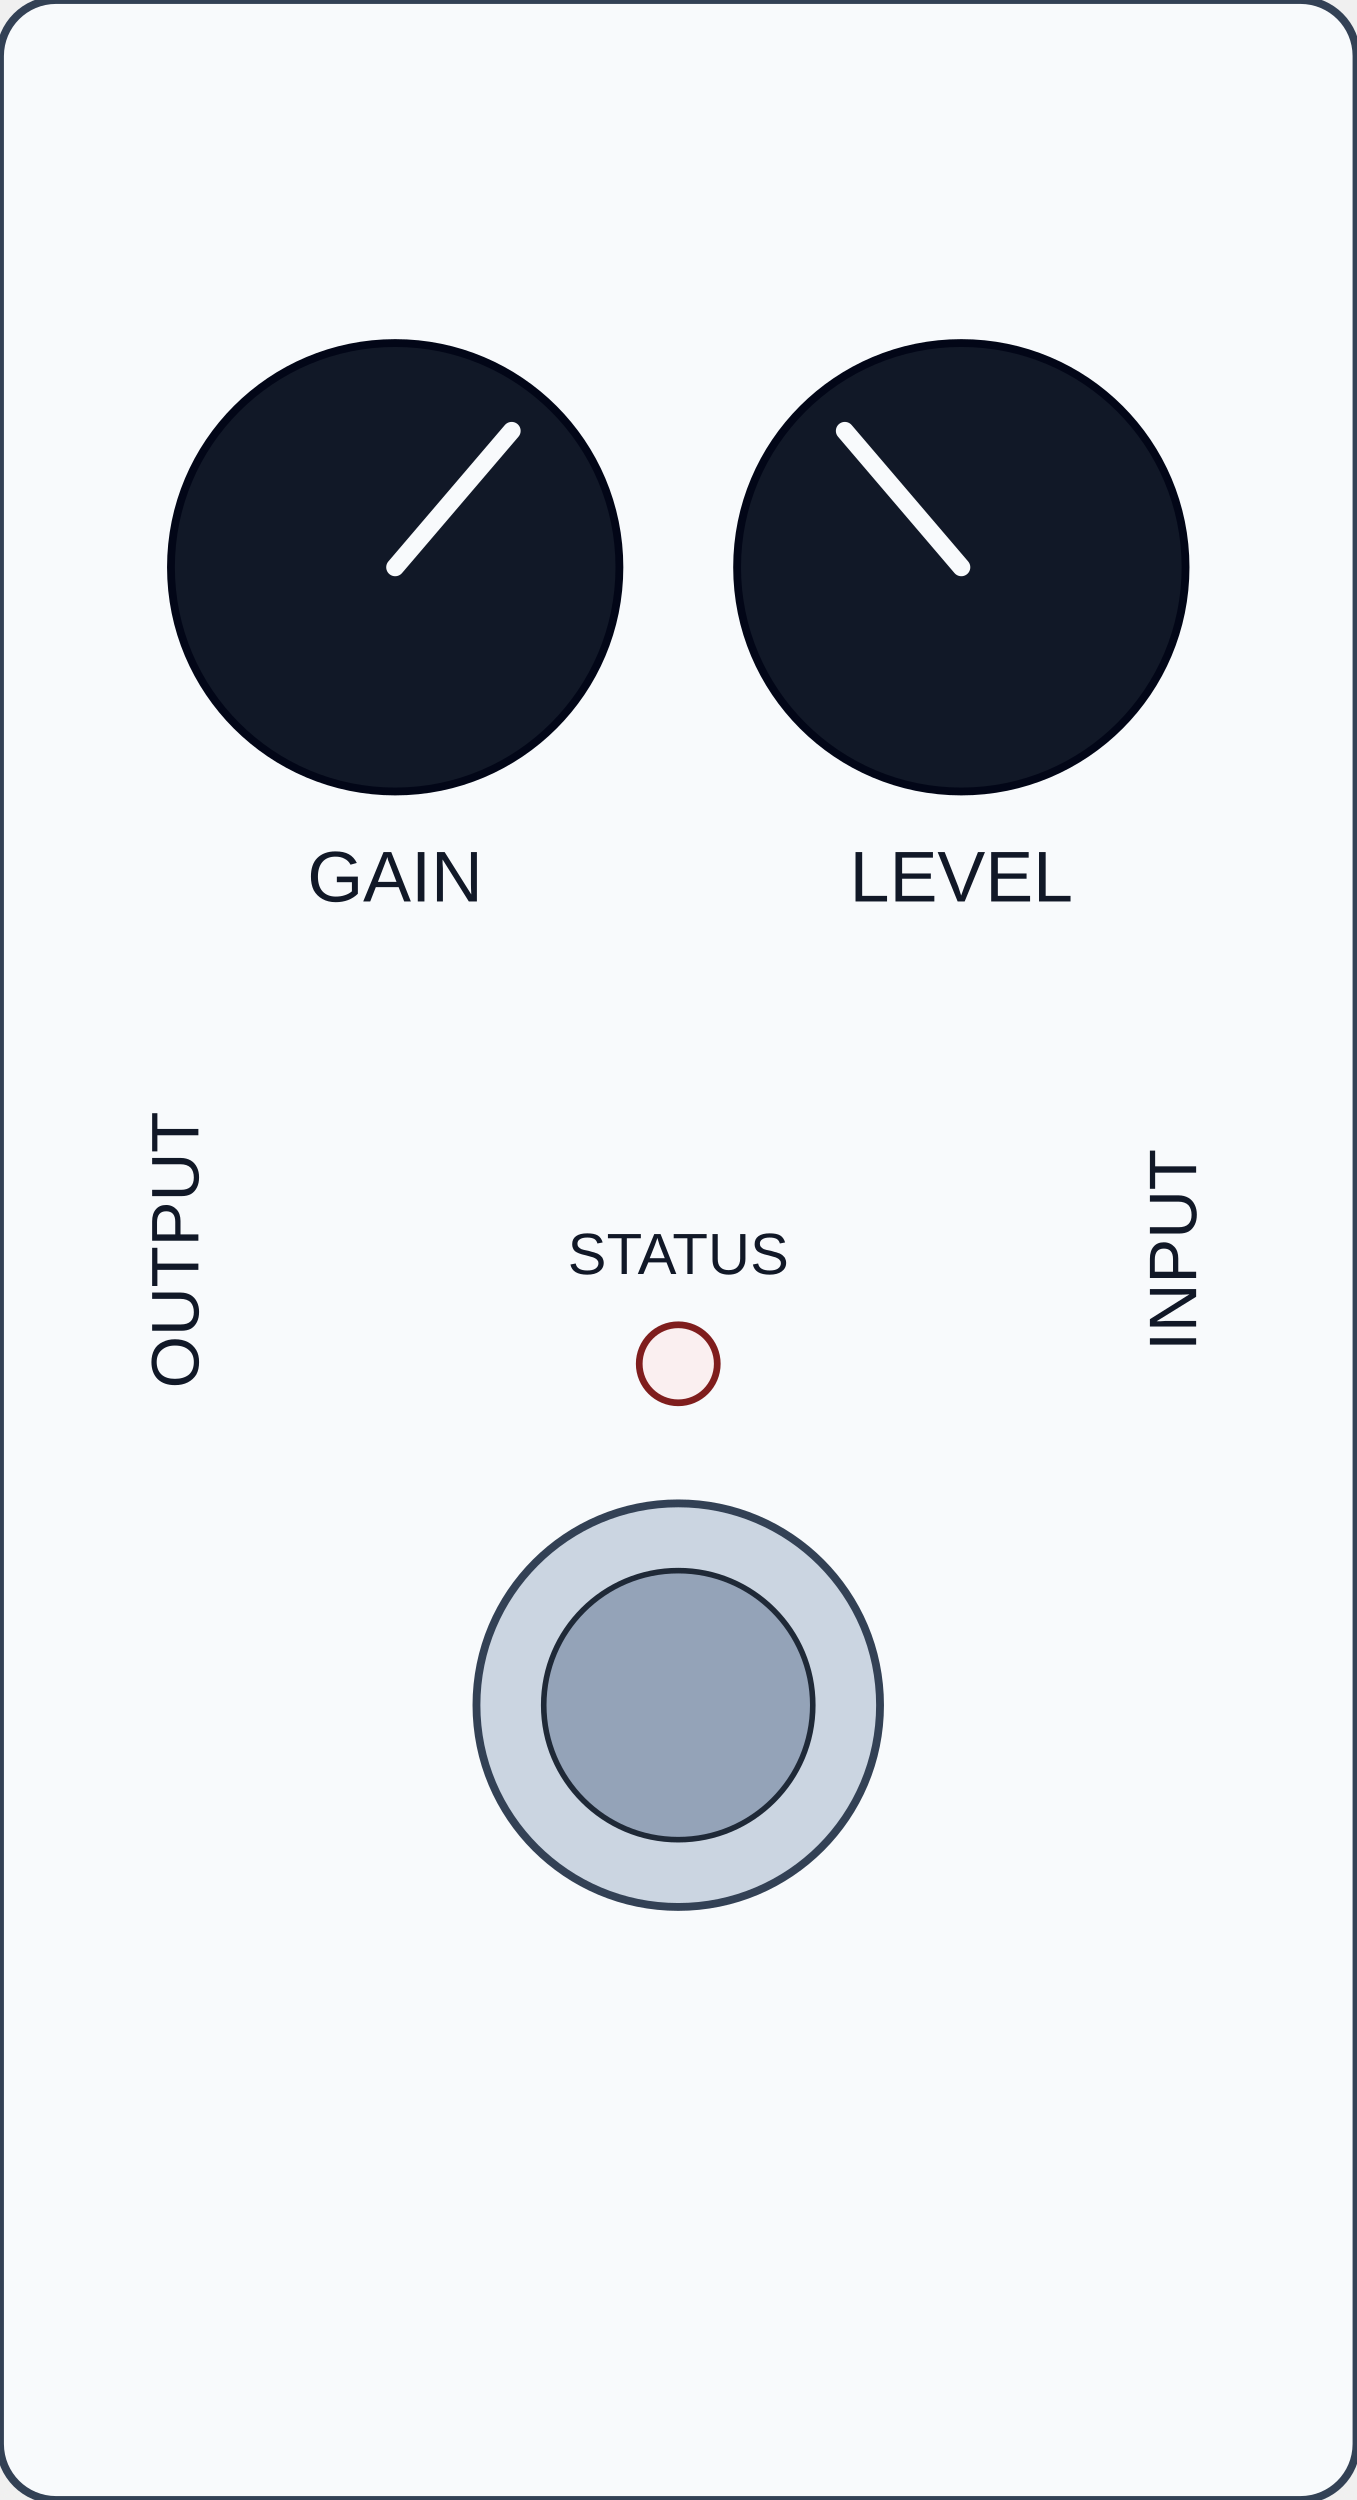
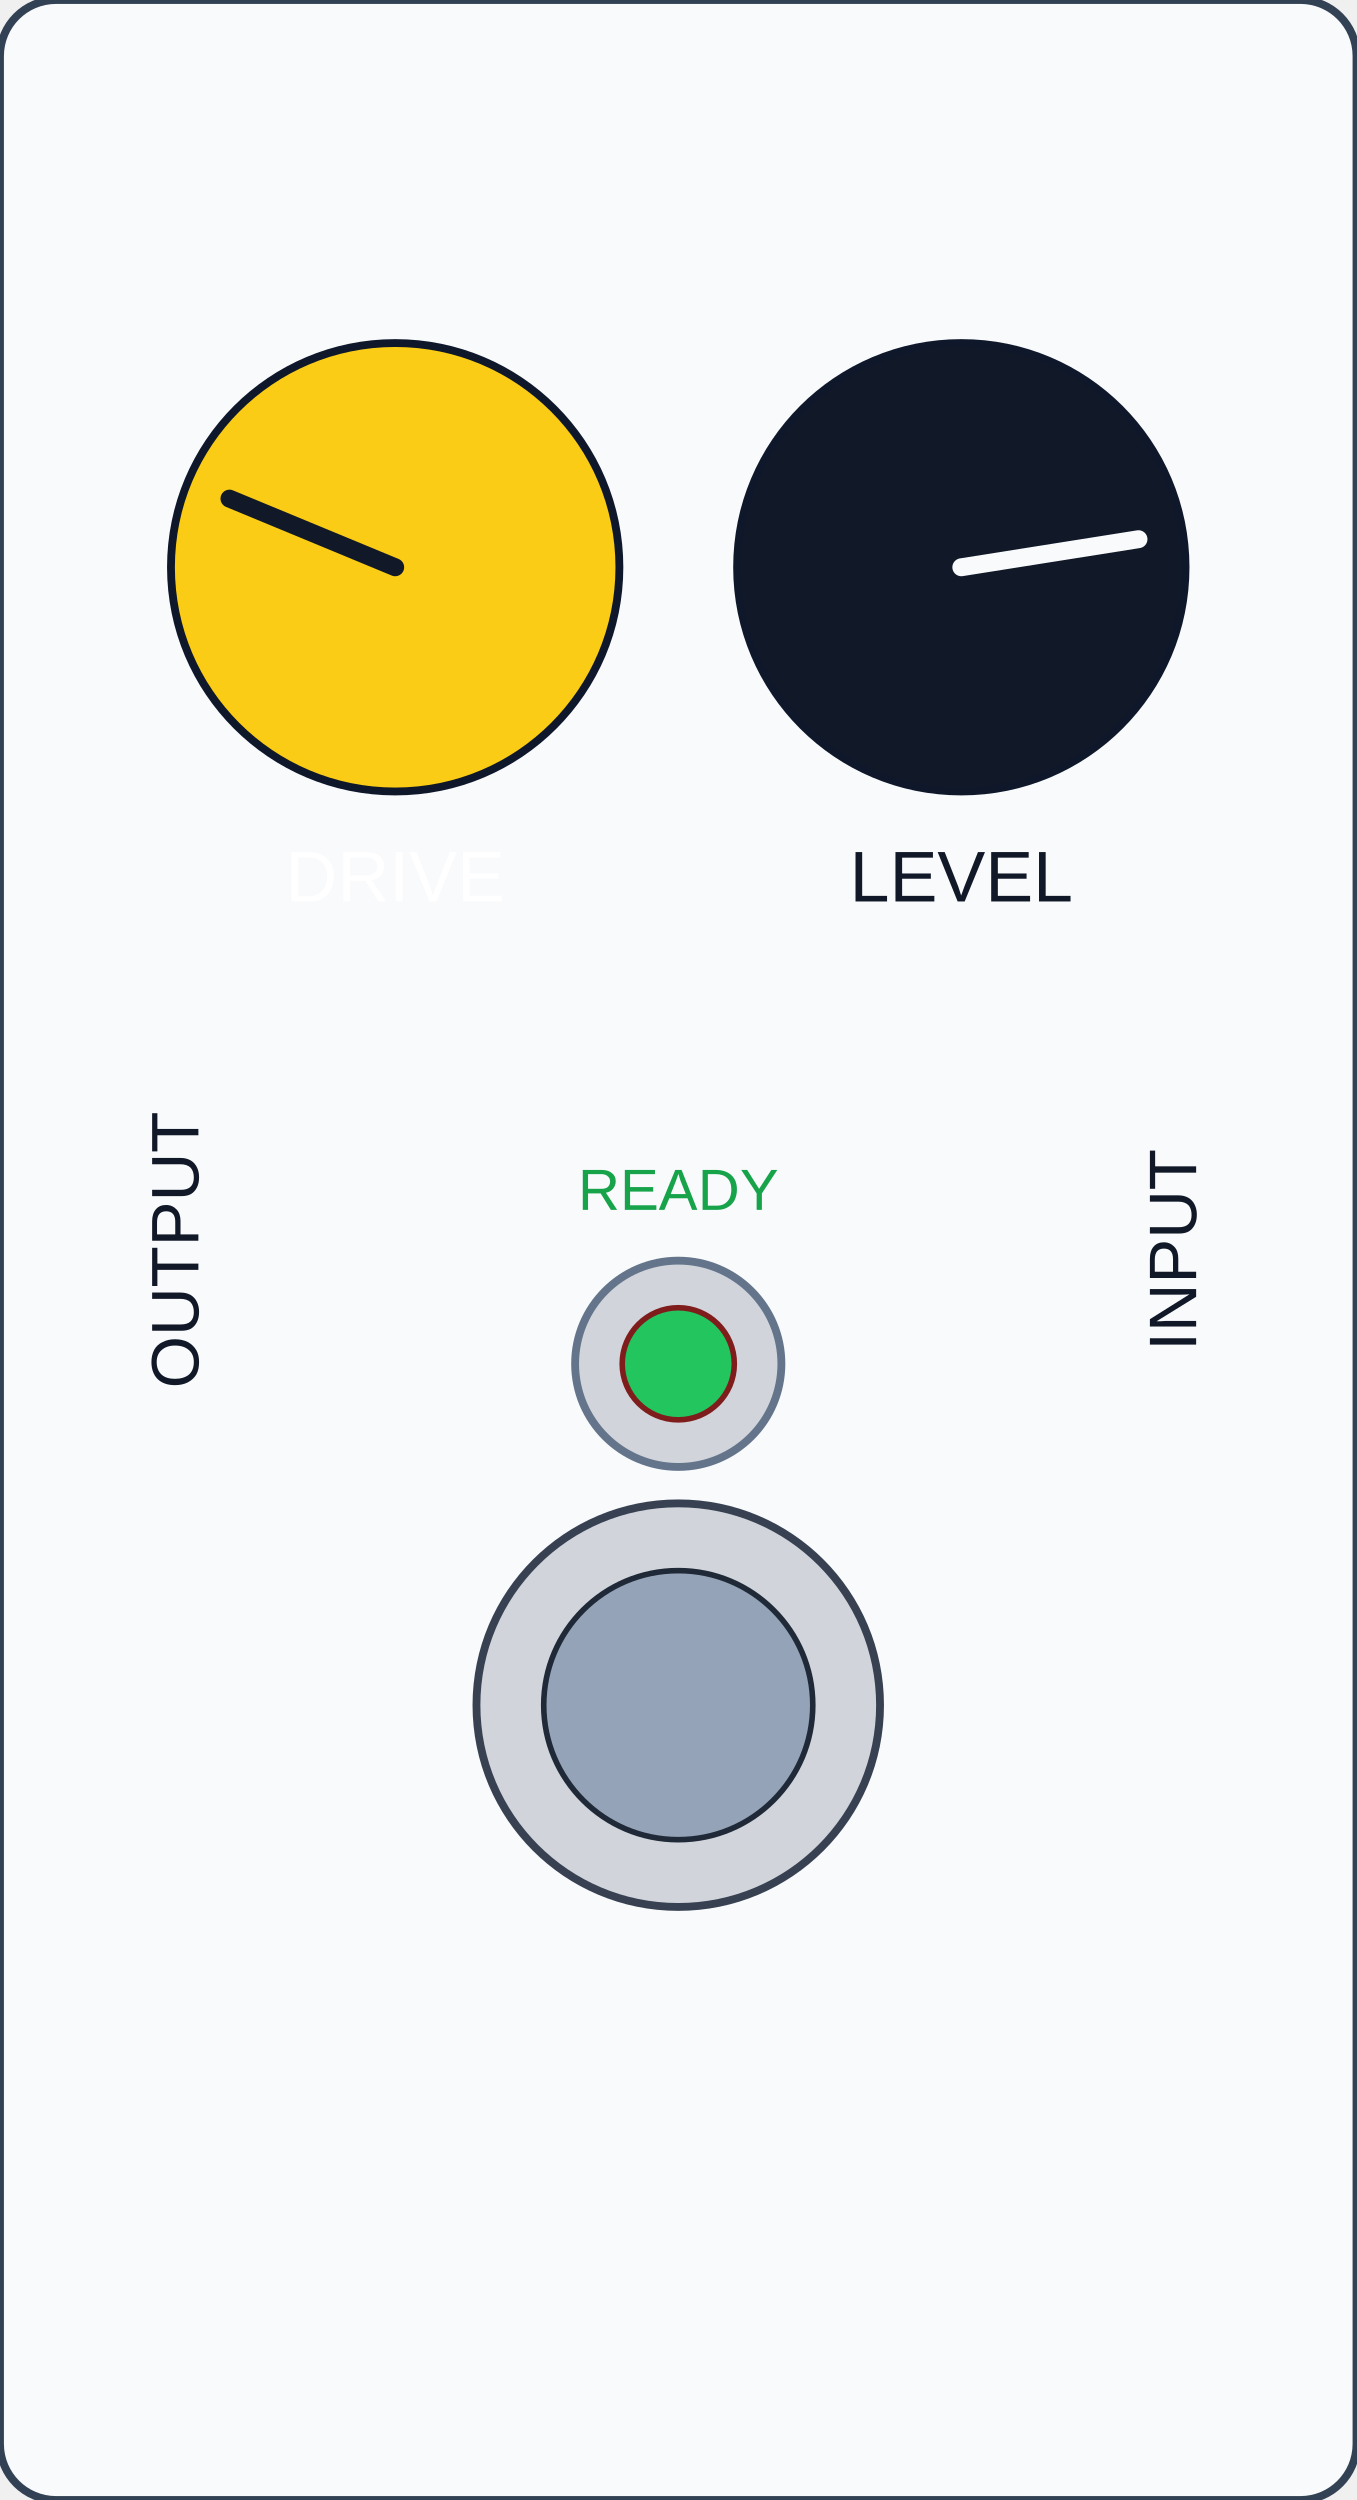
<svg xmlns="http://www.w3.org/2000/svg" role="img" aria-labelledby="stompbox-preview-top-title stompbox-preview-top-desc" width="60.5mm" height="111.5mm" viewBox="0 0 60.5 111.5" data-view="top" data-units="mm">
  <defs>
    <style>.case{fill:#f8fafc;stroke:#334155;stroke-width:.35}.decal-bounds{fill:none;stroke:#475569;stroke-width:.18;stroke-dasharray:1.5 1}</style>
  </defs>
  <g data-enclosure-id="box-1590b" data-enclosure-view="top">
-     <rect class="case" x="0" y="0" width="60.5" height="111.5" rx="2.5" fill="#f6f1df" stroke="#1f2937" />
+     <rect class="case" x="0" y="0" width="60.5" height="111.5" rx="2.5" fill="#f97316" stroke="#7c2d12" />
  </g>
  <g data-decal-id="label-knob-GAIN" data-decal-kind="text" data-face="top" transform="translate(17.625 39.3) rotate(0)">
-     <text class="label-text" x="0" y="0" text-anchor="middle" dominant-baseline="middle" font-family="Arial,sans-serif" font-size="3.2" fill="#111827">GAIN</text>
+     <text class="label-text" x="0" y="0" text-anchor="middle" dominant-baseline="middle" font-family="Arial,sans-serif" font-size="3.2" fill="#ffffff">DRIVE</text>
  </g>
  <g data-decal-id="label-knob-LEVEL" data-decal-kind="text" data-face="top" transform="translate(42.875 39.3) rotate(0)">
    <text class="label-text" x="0" y="0" text-anchor="middle" dominant-baseline="middle" font-family="Arial,sans-serif" font-size="3.2" fill="#111827">LEVEL</text>
  </g>
-   <g data-decal-id="label-led-status" data-decal-kind="text" data-face="top" transform="translate(30.25 56.085) rotate(0)">
-     <text class="label-text" x="0" y="0" text-anchor="middle" dominant-baseline="middle" font-family="Arial,sans-serif" font-size="2.6" fill="#111827">STATUS</text>
+   <g data-decal-id="label-led-LED1" data-decal-kind="text" data-face="top" transform="translate(30.25 53.225) rotate(0)">
+     <text class="label-text" x="0" y="0" text-anchor="middle" dominant-baseline="middle" font-family="Arial,sans-serif" font-size="2.6" fill="#16a34a">READY</text>
  </g>
-   <g data-decal-id="label-jack-input" data-decal-kind="text" data-face="top" transform="translate(52.5 55.75) rotate(-90)">
+   <g data-decal-id="label-jack-IN" data-decal-kind="text" data-face="top" transform="translate(52.5 55.75) rotate(-90)">
    <text class="label-text" x="0" y="0" text-anchor="middle" dominant-baseline="middle" font-family="Arial,sans-serif" font-size="3" fill="#111827">INPUT</text>
  </g>
-   <g data-decal-id="label-jack-output" data-decal-kind="text" data-face="top" transform="translate(8 55.75) rotate(-90)">
+   <g data-decal-id="label-jack-OUT" data-decal-kind="text" data-face="top" transform="translate(8 55.75) rotate(-90)">
    <text class="label-text" x="0" y="0" text-anchor="middle" dominant-baseline="middle" font-family="Arial,sans-serif" font-size="3" fill="#111827">OUTPUT</text>
  </g>
-   <g data-part-id="knob-GAIN" data-part-profile-id="knob-mxr-style-fluted-large" data-part-family="knob" data-control-id="GAIN" data-face="top" data-provenance="auto-generated" data-knob-rotation-deg="40.5">
-     <circle class="knob-body" cx="17.625" cy="25.3" r="10" fill="#111827" stroke="#020617" stroke-width=".35" />
-     <line class="knob-indicator" x1="17.625" y1="25.3" x2="17.625" y2="17.3" stroke="#f8fafc" stroke-width=".8" stroke-linecap="round" transform="rotate(40.5 17.625 25.3)" />
+   <g data-part-id="knob-GAIN" data-part-profile-id="knob-mxr-style-fluted-large" data-part-family="knob" data-control-id="GAIN" data-face="top" data-provenance="auto-generated" data-knob-rotation-deg="-67.5">
+     <circle class="knob-body" cx="17.625" cy="25.3" r="10" fill="#facc15" stroke="#0f172a" stroke-width=".35" />
+     <line class="knob-indicator" x1="17.625" y1="25.3" x2="17.625" y2="17.3" stroke="#111827" stroke-width=".8" stroke-linecap="round" transform="rotate(-67.5 17.625 25.3)" />
  </g>
-   <g data-part-id="knob-LEVEL" data-part-profile-id="knob-mxr-style-fluted-large" data-part-family="knob" data-control-id="LEVEL" data-face="top" data-provenance="auto-generated" data-knob-rotation-deg="-40.5">
-     <circle class="knob-body" cx="42.875" cy="25.3" r="10" fill="#111827" stroke="#020617" stroke-width=".35" />
-     <line class="knob-indicator" x1="42.875" y1="25.3" x2="42.875" y2="17.3" stroke="#f8fafc" stroke-width=".8" stroke-linecap="round" transform="rotate(-40.5 42.875 25.3)" />
+   <g data-part-id="knob-LEVEL" data-part-profile-id="knob-mxr-style-fluted-large" data-part-family="knob" data-control-id="LEVEL" data-face="top" data-provenance="auto-generated" data-knob-rotation-deg="81">
+     <circle class="knob-body" cx="42.875" cy="25.3" r="10" fill="#111827" stroke="#0f172a" stroke-width=".35" />
+     <line class="knob-indicator" x1="42.875" y1="25.3" x2="42.875" y2="17.3" stroke="#f8fafc" stroke-width=".8" stroke-linecap="round" transform="rotate(81 42.875 25.3)" />
  </g>
-   <g data-part-id="led-status" data-part-profile-id="led-3mm-red-kento-5408urc" data-part-family="led" data-face="top" data-provenance="auto-generated" data-led-emissive="false">
-     <circle class="led-lens" cx="30.25" cy="60.825" r="1.74" fill="#fee2e2" fill-opacity=".45" stroke="#7f1d1d" stroke-width=".3" />
+   <g data-part-id="led-LED1" data-part-profile-id="led-bezel-lh5" data-part-family="led" data-control-id="LED1" data-face="top" data-provenance="auto-generated" data-led-emissive="true">
+     <circle class="led-bezel-ring" cx="30.25" cy="60.825" r="4.6" fill="#d1d5db" stroke="#64748b" stroke-width=".35" />
+     <circle class="led-lens" cx="30.25" cy="60.825" r="2.5" fill="#22c55e" fill-opacity="1" stroke="#7f1d1d" stroke-width=".25" />
  </g>
-   <g data-part-id="switch-bypass" data-part-profile-id="switch-3pdt-pic-pbs24302" data-part-family="footswitch" data-face="top" data-provenance="auto-generated" data-footswitch-pressed="false">
-     <circle class="footswitch-nut" cx="30.25" cy="76.05" r="9" fill="#cbd5e1" stroke="#334155" stroke-width=".35" />
+   <g data-part-id="switch-SW1" data-part-profile-id="switch-3pdt-pic-pbs24302" data-part-family="footswitch" data-control-id="SW1" data-face="top" data-provenance="auto-generated" data-footswitch-pressed="false">
+     <circle class="footswitch-nut" cx="30.25" cy="76.05" r="9" fill="#d1d5db" stroke="#374151" stroke-width=".35" />
    <circle class="footswitch-button" cx="30.25" cy="76.05" r="6" fill="#94a3b8" stroke="#1f2937" stroke-width=".25" />
  </g>
</svg>
